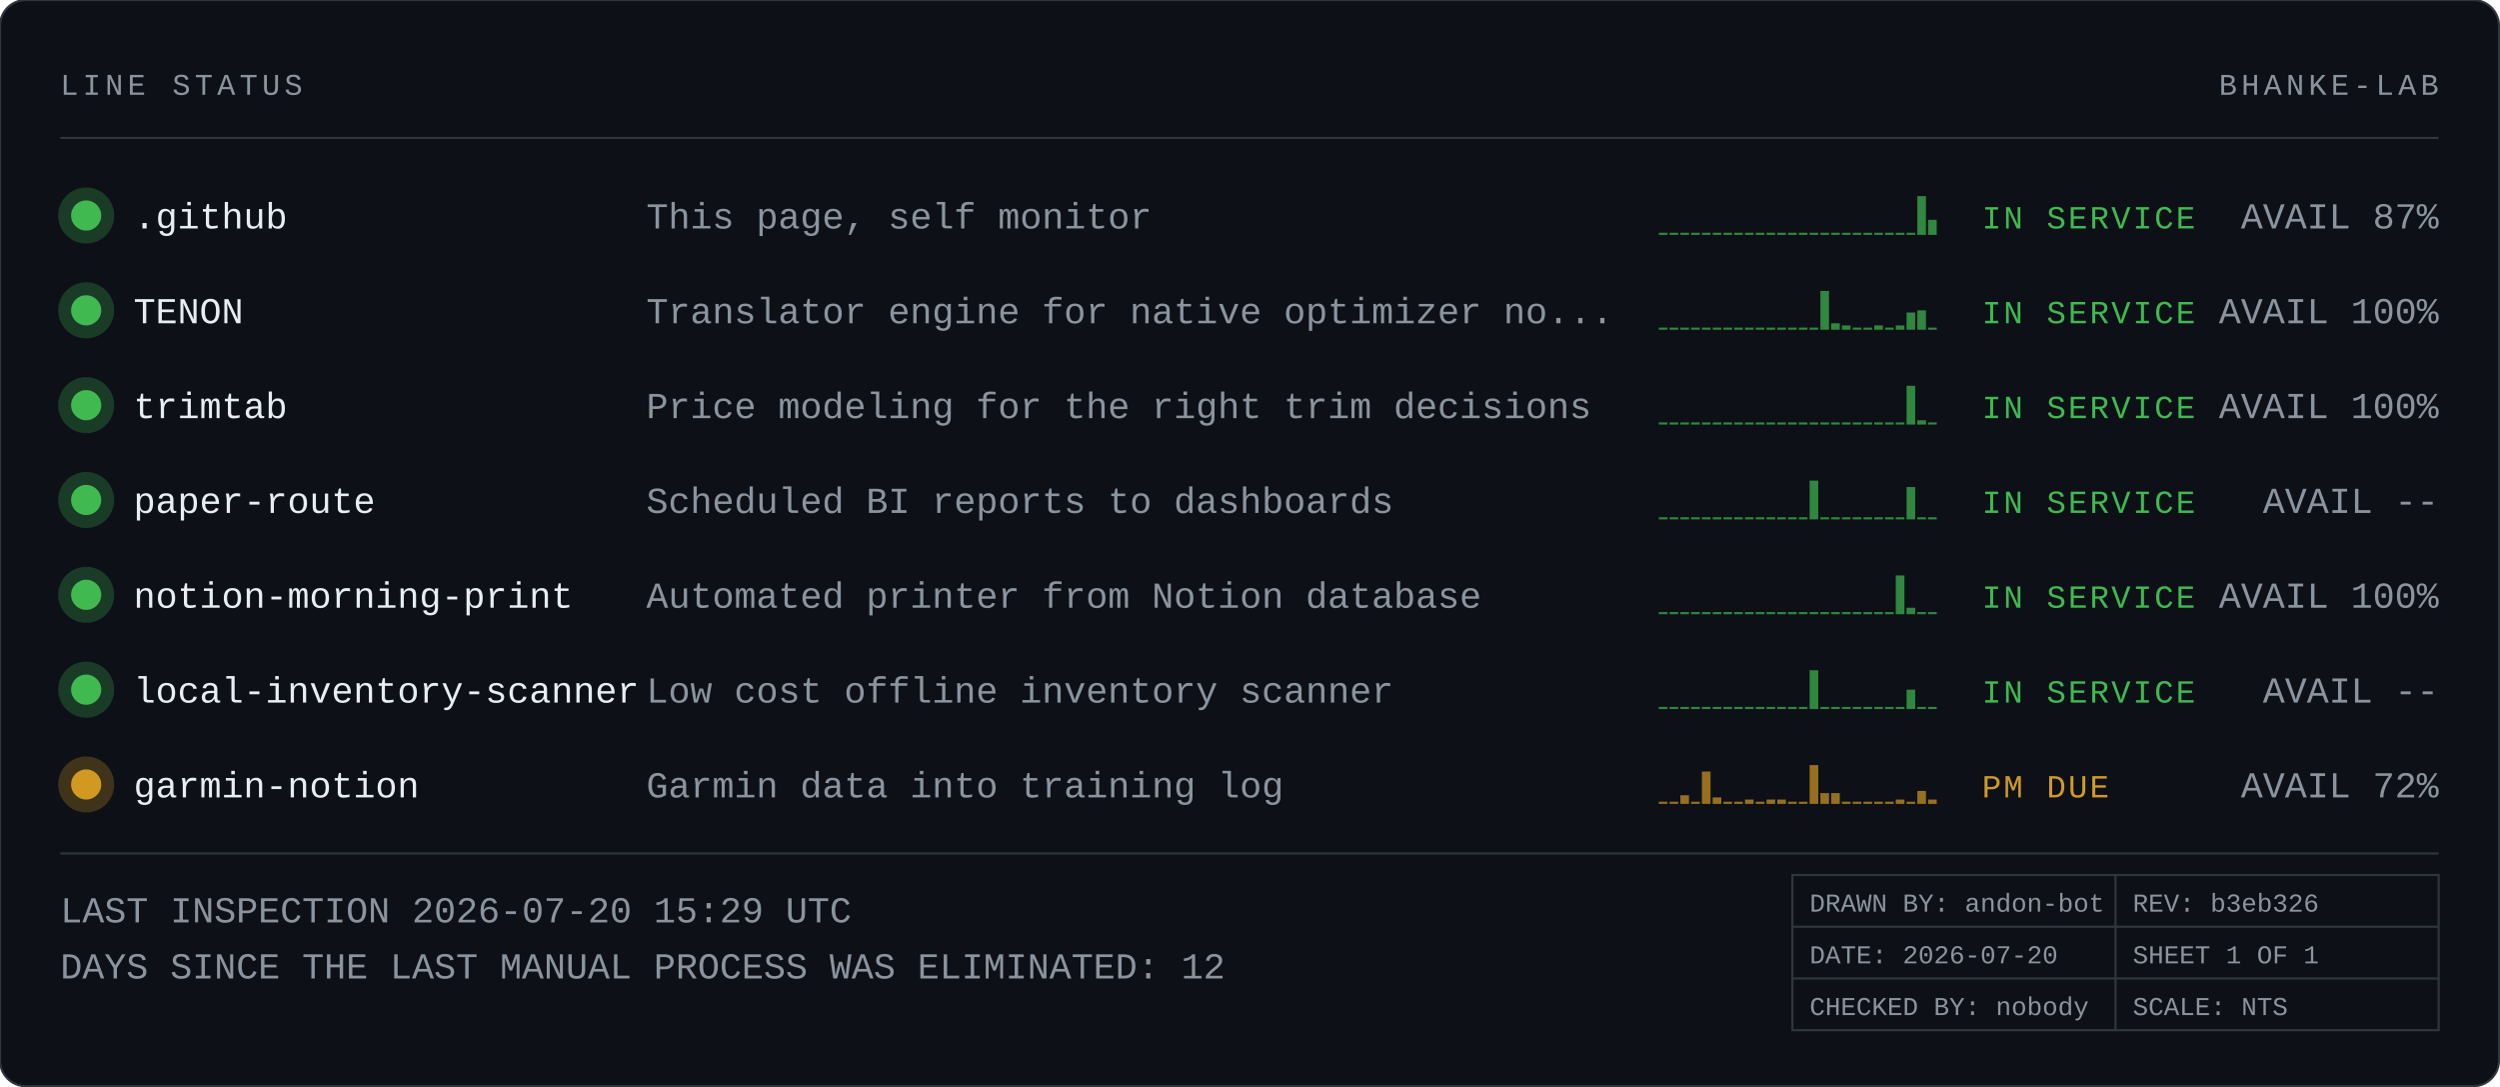
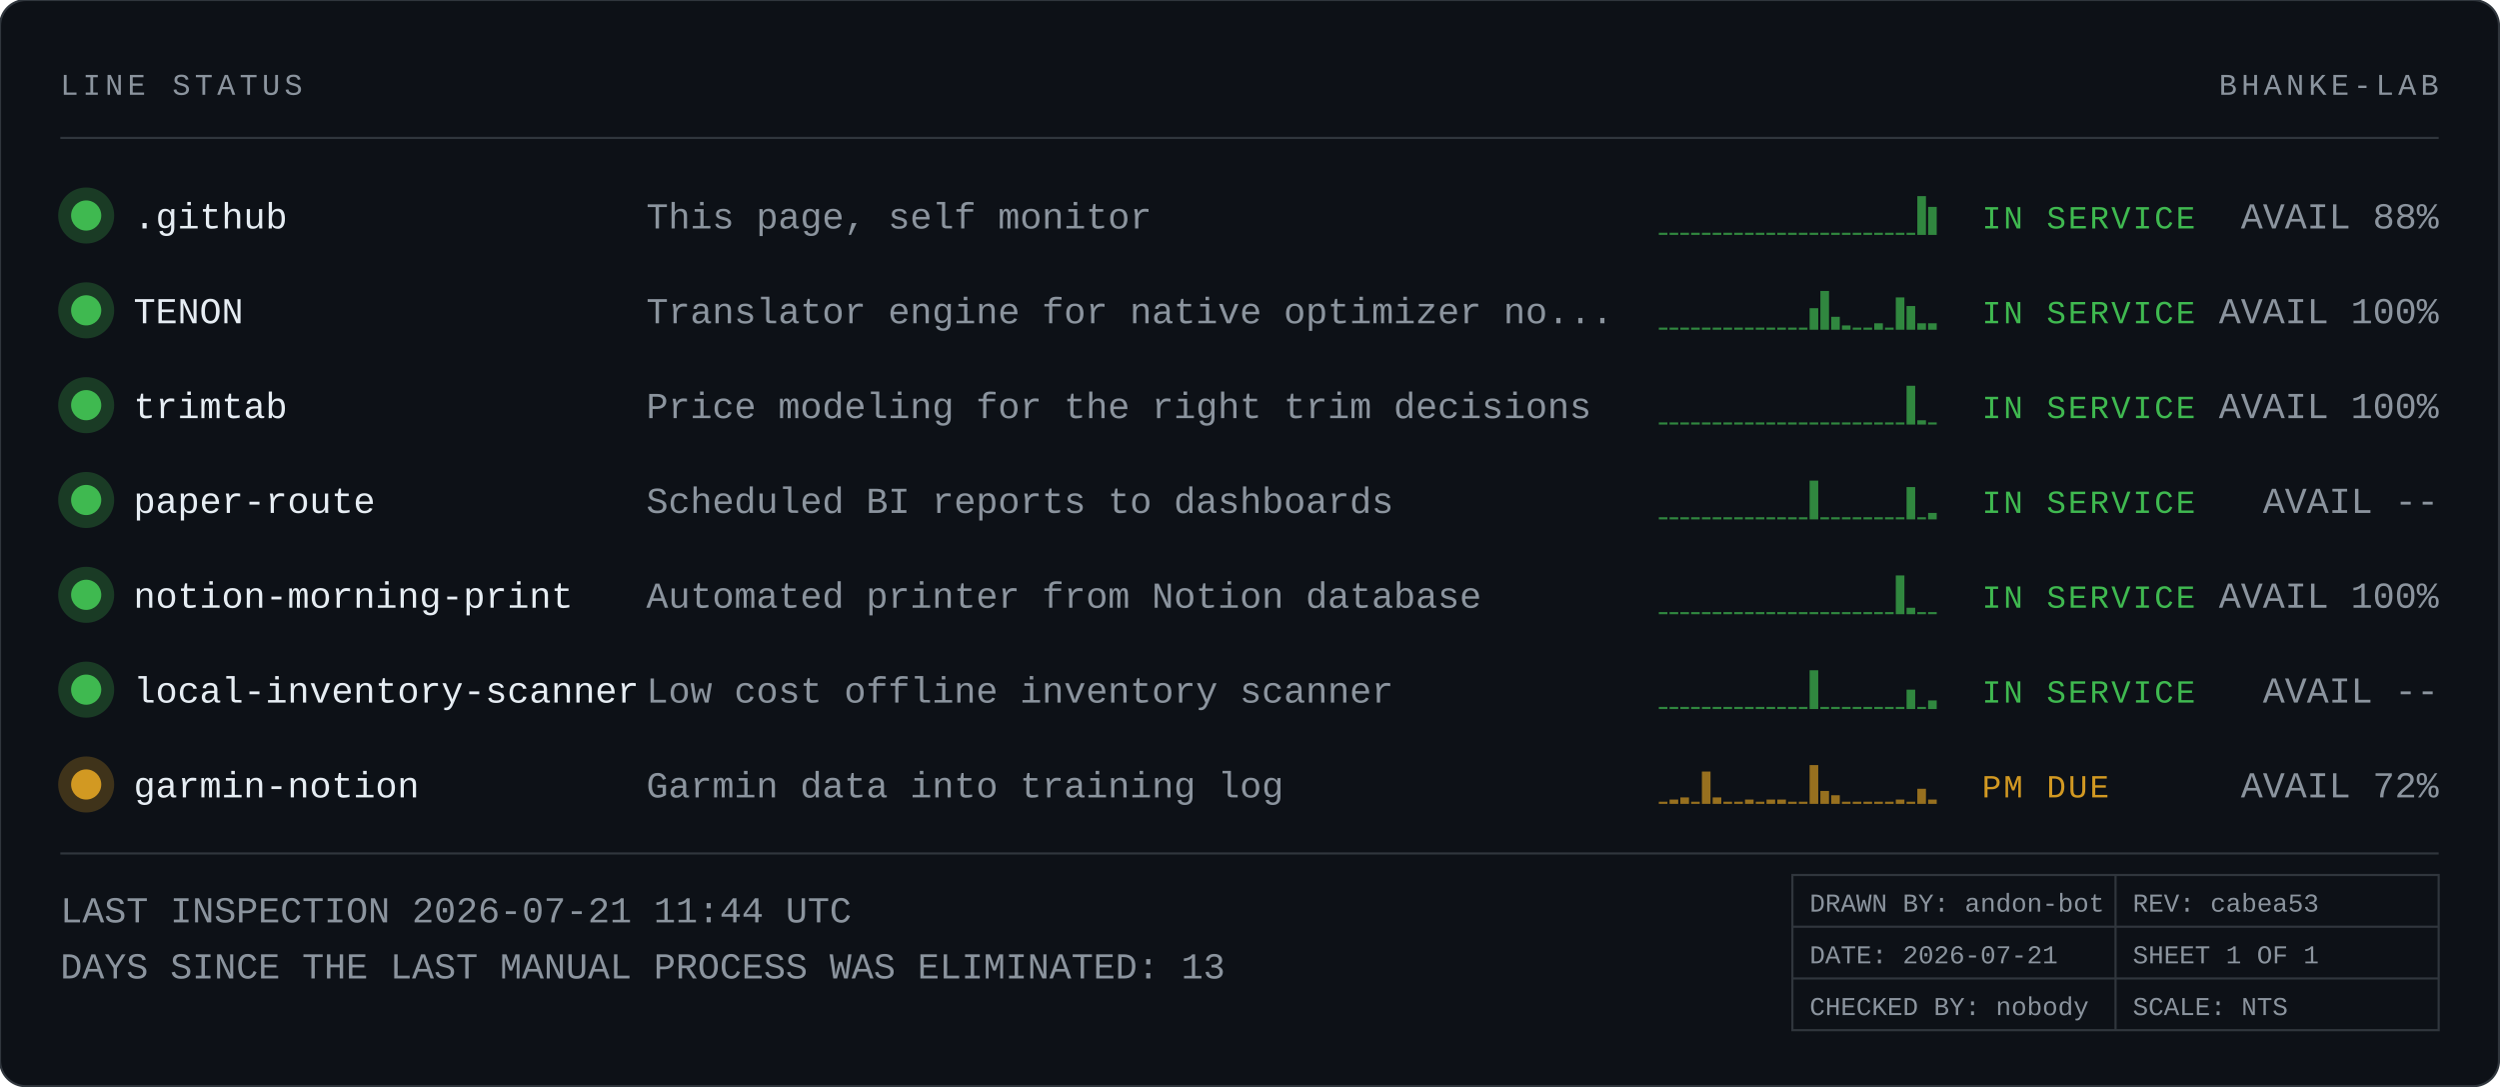
<svg xmlns="http://www.w3.org/2000/svg" width="1160" height="504" viewBox="0 0 1160 504" role="img" aria-label="Andon board">
  <style>
text { font-family: Consolas, 'Courier New', monospace; font-size: 17px; }
.hd { fill: #8b949e; font-size: 14px; letter-spacing: 2px; }
.name { fill: #e6edf3; }
.dim { fill: #8b949e; }
.st { font-size: 15px; letter-spacing: 1px; }
.tb { fill: #8b949e; font-size: 12px; }
</style>
  <rect x="0" y="0" width="1160" height="504" rx="12" fill="#0d1117" stroke="#30363d" />
  <text x="28" y="44" class="hd">LINE STATUS</text>
  <text x="1132" y="44" class="hd" text-anchor="end">BHANKE-LAB</text>
  <line x1="28" y1="64" x2="1132" y2="64" stroke="#30363d" />
  <circle cx="40" cy="100" r="13" fill="#3fb950" opacity="0.25" />
  <circle cx="40" cy="100" r="7" fill="#3fb950" />
  <text x="62" y="106" class="name">.github</text>
  <text x="300" y="106" class="dim">This page, self monitor</text>
  <rect x="770" y="108" width="4" height="1" fill="#3fb950" opacity="0.7" />
  <rect x="775" y="108" width="4" height="1" fill="#3fb950" opacity="0.7" />
  <rect x="780" y="108" width="4" height="1" fill="#3fb950" opacity="0.7" />
  <rect x="785" y="108" width="4" height="1" fill="#3fb950" opacity="0.7" />
  <rect x="790" y="108" width="4" height="1" fill="#3fb950" opacity="0.7" />
  <rect x="795" y="108" width="4" height="1" fill="#3fb950" opacity="0.7" />
  <rect x="800" y="108" width="4" height="1" fill="#3fb950" opacity="0.7" />
  <rect x="805" y="108" width="4" height="1" fill="#3fb950" opacity="0.7" />
  <rect x="810" y="108" width="4" height="1" fill="#3fb950" opacity="0.7" />
  <rect x="815" y="108" width="4" height="1" fill="#3fb950" opacity="0.7" />
  <rect x="820" y="108" width="4" height="1" fill="#3fb950" opacity="0.7" />
  <rect x="825" y="108" width="4" height="1" fill="#3fb950" opacity="0.7" />
  <rect x="830" y="108" width="4" height="1" fill="#3fb950" opacity="0.7" />
  <rect x="835" y="108" width="4" height="1" fill="#3fb950" opacity="0.7" />
  <rect x="840" y="108" width="4" height="1" fill="#3fb950" opacity="0.7" />
  <rect x="845" y="108" width="4" height="1" fill="#3fb950" opacity="0.7" />
  <rect x="850" y="108" width="4" height="1" fill="#3fb950" opacity="0.7" />
  <rect x="855" y="108" width="4" height="1" fill="#3fb950" opacity="0.7" />
  <rect x="860" y="108" width="4" height="1" fill="#3fb950" opacity="0.7" />
  <rect x="865" y="108" width="4" height="1" fill="#3fb950" opacity="0.7" />
  <rect x="870" y="108" width="4" height="1" fill="#3fb950" opacity="0.7" />
  <rect x="875" y="108" width="4" height="1" fill="#3fb950" opacity="0.7" />
  <rect x="880" y="108" width="4" height="1" fill="#3fb950" opacity="0.7" />
  <rect x="885" y="108" width="4" height="1" fill="#3fb950" opacity="0.7" />
  <rect x="890" y="91" width="4" height="18" fill="#3fb950" opacity="0.7" />
-   <rect x="895" y="102" width="4" height="7" fill="#3fb950" opacity="0.7" />
+   <rect x="895" y="96" width="4" height="13" fill="#3fb950" opacity="0.7" />
  <text x="920" y="106" class="st" fill="#3fb950">IN SERVICE</text>
-   <text x="1132" y="106" class="dim" text-anchor="end">AVAIL 87%</text>
+   <text x="1132" y="106" class="dim" text-anchor="end">AVAIL 88%</text>
  <circle cx="40" cy="144" r="13" fill="#3fb950" opacity="0.25" />
  <circle cx="40" cy="144" r="7" fill="#3fb950" />
  <text x="62" y="150" class="name">TENON</text>
  <text x="300" y="150" class="dim">Translator engine for native optimizer no...</text>
  <rect x="770" y="152" width="4" height="1" fill="#3fb950" opacity="0.7" />
  <rect x="775" y="152" width="4" height="1" fill="#3fb950" opacity="0.7" />
  <rect x="780" y="152" width="4" height="1" fill="#3fb950" opacity="0.7" />
  <rect x="785" y="152" width="4" height="1" fill="#3fb950" opacity="0.7" />
  <rect x="790" y="152" width="4" height="1" fill="#3fb950" opacity="0.7" />
  <rect x="795" y="152" width="4" height="1" fill="#3fb950" opacity="0.7" />
  <rect x="800" y="152" width="4" height="1" fill="#3fb950" opacity="0.7" />
  <rect x="805" y="152" width="4" height="1" fill="#3fb950" opacity="0.7" />
  <rect x="810" y="152" width="4" height="1" fill="#3fb950" opacity="0.7" />
  <rect x="815" y="152" width="4" height="1" fill="#3fb950" opacity="0.7" />
  <rect x="820" y="152" width="4" height="1" fill="#3fb950" opacity="0.7" />
  <rect x="825" y="152" width="4" height="1" fill="#3fb950" opacity="0.7" />
  <rect x="830" y="152" width="4" height="1" fill="#3fb950" opacity="0.7" />
  <rect x="835" y="152" width="4" height="1" fill="#3fb950" opacity="0.7" />
-   <rect x="840" y="152" width="4" height="1" fill="#3fb950" opacity="0.7" />
+   <rect x="840" y="143" width="4" height="10" fill="#3fb950" opacity="0.7" />
  <rect x="845" y="135" width="4" height="18" fill="#3fb950" opacity="0.7" />
-   <rect x="850" y="150" width="4" height="3" fill="#3fb950" opacity="0.7" />
+   <rect x="850" y="147" width="4" height="6" fill="#3fb950" opacity="0.7" />
  <rect x="855" y="151" width="4" height="2" fill="#3fb950" opacity="0.7" />
  <rect x="860" y="152" width="4" height="1" fill="#3fb950" opacity="0.7" />
  <rect x="865" y="152" width="4" height="1" fill="#3fb950" opacity="0.7" />
-   <rect x="870" y="151" width="4" height="2" fill="#3fb950" opacity="0.7" />
+   <rect x="870" y="150" width="4" height="3" fill="#3fb950" opacity="0.7" />
  <rect x="875" y="152" width="4" height="1" fill="#3fb950" opacity="0.7" />
-   <rect x="880" y="151" width="4" height="2" fill="#3fb950" opacity="0.7" />
-   <rect x="885" y="145" width="4" height="8" fill="#3fb950" opacity="0.7" />
-   <rect x="890" y="144" width="4" height="9" fill="#3fb950" opacity="0.7" />
-   <rect x="895" y="152" width="4" height="1" fill="#3fb950" opacity="0.7" />
+   <rect x="880" y="138" width="4" height="15" fill="#3fb950" opacity="0.7" />
+   <rect x="885" y="142" width="4" height="11" fill="#3fb950" opacity="0.7" />
+   <rect x="890" y="150" width="4" height="3" fill="#3fb950" opacity="0.7" />
+   <rect x="895" y="150" width="4" height="3" fill="#3fb950" opacity="0.7" />
  <text x="920" y="150" class="st" fill="#3fb950">IN SERVICE</text>
  <text x="1132" y="150" class="dim" text-anchor="end">AVAIL 100%</text>
  <circle cx="40" cy="188" r="13" fill="#3fb950" opacity="0.25" />
  <circle cx="40" cy="188" r="7" fill="#3fb950" />
  <text x="62" y="194" class="name">trimtab</text>
  <text x="300" y="194" class="dim">Price modeling for the right trim decisions</text>
  <rect x="770" y="196" width="4" height="1" fill="#3fb950" opacity="0.7" />
  <rect x="775" y="196" width="4" height="1" fill="#3fb950" opacity="0.7" />
  <rect x="780" y="196" width="4" height="1" fill="#3fb950" opacity="0.7" />
  <rect x="785" y="196" width="4" height="1" fill="#3fb950" opacity="0.7" />
  <rect x="790" y="196" width="4" height="1" fill="#3fb950" opacity="0.7" />
  <rect x="795" y="196" width="4" height="1" fill="#3fb950" opacity="0.7" />
  <rect x="800" y="196" width="4" height="1" fill="#3fb950" opacity="0.7" />
  <rect x="805" y="196" width="4" height="1" fill="#3fb950" opacity="0.7" />
  <rect x="810" y="196" width="4" height="1" fill="#3fb950" opacity="0.7" />
  <rect x="815" y="196" width="4" height="1" fill="#3fb950" opacity="0.7" />
  <rect x="820" y="196" width="4" height="1" fill="#3fb950" opacity="0.7" />
  <rect x="825" y="196" width="4" height="1" fill="#3fb950" opacity="0.7" />
  <rect x="830" y="196" width="4" height="1" fill="#3fb950" opacity="0.7" />
  <rect x="835" y="196" width="4" height="1" fill="#3fb950" opacity="0.7" />
  <rect x="840" y="196" width="4" height="1" fill="#3fb950" opacity="0.7" />
  <rect x="845" y="196" width="4" height="1" fill="#3fb950" opacity="0.7" />
  <rect x="850" y="196" width="4" height="1" fill="#3fb950" opacity="0.7" />
  <rect x="855" y="196" width="4" height="1" fill="#3fb950" opacity="0.7" />
  <rect x="860" y="196" width="4" height="1" fill="#3fb950" opacity="0.7" />
  <rect x="865" y="196" width="4" height="1" fill="#3fb950" opacity="0.7" />
  <rect x="870" y="196" width="4" height="1" fill="#3fb950" opacity="0.7" />
  <rect x="875" y="196" width="4" height="1" fill="#3fb950" opacity="0.7" />
  <rect x="880" y="196" width="4" height="1" fill="#3fb950" opacity="0.7" />
  <rect x="885" y="179" width="4" height="18" fill="#3fb950" opacity="0.7" />
  <rect x="890" y="195" width="4" height="2" fill="#3fb950" opacity="0.7" />
  <rect x="895" y="196" width="4" height="1" fill="#3fb950" opacity="0.7" />
  <text x="920" y="194" class="st" fill="#3fb950">IN SERVICE</text>
  <text x="1132" y="194" class="dim" text-anchor="end">AVAIL 100%</text>
  <circle cx="40" cy="232" r="13" fill="#3fb950" opacity="0.25" />
  <circle cx="40" cy="232" r="7" fill="#3fb950" />
  <text x="62" y="238" class="name">paper-route</text>
  <text x="300" y="238" class="dim">Scheduled BI reports to dashboards</text>
  <rect x="770" y="240" width="4" height="1" fill="#3fb950" opacity="0.7" />
  <rect x="775" y="240" width="4" height="1" fill="#3fb950" opacity="0.7" />
  <rect x="780" y="240" width="4" height="1" fill="#3fb950" opacity="0.7" />
  <rect x="785" y="240" width="4" height="1" fill="#3fb950" opacity="0.7" />
  <rect x="790" y="240" width="4" height="1" fill="#3fb950" opacity="0.7" />
  <rect x="795" y="240" width="4" height="1" fill="#3fb950" opacity="0.7" />
  <rect x="800" y="240" width="4" height="1" fill="#3fb950" opacity="0.7" />
  <rect x="805" y="240" width="4" height="1" fill="#3fb950" opacity="0.7" />
  <rect x="810" y="240" width="4" height="1" fill="#3fb950" opacity="0.7" />
  <rect x="815" y="240" width="4" height="1" fill="#3fb950" opacity="0.7" />
  <rect x="820" y="240" width="4" height="1" fill="#3fb950" opacity="0.7" />
  <rect x="825" y="240" width="4" height="1" fill="#3fb950" opacity="0.7" />
  <rect x="830" y="240" width="4" height="1" fill="#3fb950" opacity="0.7" />
  <rect x="835" y="240" width="4" height="1" fill="#3fb950" opacity="0.7" />
  <rect x="840" y="223" width="4" height="18" fill="#3fb950" opacity="0.7" />
  <rect x="845" y="240" width="4" height="1" fill="#3fb950" opacity="0.7" />
  <rect x="850" y="240" width="4" height="1" fill="#3fb950" opacity="0.7" />
  <rect x="855" y="240" width="4" height="1" fill="#3fb950" opacity="0.7" />
  <rect x="860" y="240" width="4" height="1" fill="#3fb950" opacity="0.7" />
  <rect x="865" y="240" width="4" height="1" fill="#3fb950" opacity="0.7" />
  <rect x="870" y="240" width="4" height="1" fill="#3fb950" opacity="0.7" />
  <rect x="875" y="240" width="4" height="1" fill="#3fb950" opacity="0.7" />
  <rect x="880" y="240" width="4" height="1" fill="#3fb950" opacity="0.7" />
  <rect x="885" y="226" width="4" height="15" fill="#3fb950" opacity="0.7" />
  <rect x="890" y="240" width="4" height="1" fill="#3fb950" opacity="0.7" />
-   <rect x="895" y="240" width="4" height="1" fill="#3fb950" opacity="0.7" />
+   <rect x="895" y="238" width="4" height="3" fill="#3fb950" opacity="0.7" />
  <text x="920" y="238" class="st" fill="#3fb950">IN SERVICE</text>
  <text x="1132" y="238" class="dim" text-anchor="end">AVAIL --</text>
  <circle cx="40" cy="276" r="13" fill="#3fb950" opacity="0.25" />
  <circle cx="40" cy="276" r="7" fill="#3fb950" />
  <text x="62" y="282" class="name">notion-morning-print</text>
  <text x="300" y="282" class="dim">Automated printer from Notion database</text>
  <rect x="770" y="284" width="4" height="1" fill="#3fb950" opacity="0.7" />
  <rect x="775" y="284" width="4" height="1" fill="#3fb950" opacity="0.7" />
  <rect x="780" y="284" width="4" height="1" fill="#3fb950" opacity="0.7" />
  <rect x="785" y="284" width="4" height="1" fill="#3fb950" opacity="0.7" />
  <rect x="790" y="284" width="4" height="1" fill="#3fb950" opacity="0.7" />
  <rect x="795" y="284" width="4" height="1" fill="#3fb950" opacity="0.7" />
  <rect x="800" y="284" width="4" height="1" fill="#3fb950" opacity="0.7" />
  <rect x="805" y="284" width="4" height="1" fill="#3fb950" opacity="0.7" />
  <rect x="810" y="284" width="4" height="1" fill="#3fb950" opacity="0.7" />
  <rect x="815" y="284" width="4" height="1" fill="#3fb950" opacity="0.7" />
  <rect x="820" y="284" width="4" height="1" fill="#3fb950" opacity="0.7" />
  <rect x="825" y="284" width="4" height="1" fill="#3fb950" opacity="0.7" />
  <rect x="830" y="284" width="4" height="1" fill="#3fb950" opacity="0.7" />
  <rect x="835" y="284" width="4" height="1" fill="#3fb950" opacity="0.7" />
  <rect x="840" y="284" width="4" height="1" fill="#3fb950" opacity="0.7" />
  <rect x="845" y="284" width="4" height="1" fill="#3fb950" opacity="0.7" />
  <rect x="850" y="284" width="4" height="1" fill="#3fb950" opacity="0.7" />
  <rect x="855" y="284" width="4" height="1" fill="#3fb950" opacity="0.7" />
  <rect x="860" y="284" width="4" height="1" fill="#3fb950" opacity="0.7" />
  <rect x="865" y="284" width="4" height="1" fill="#3fb950" opacity="0.7" />
  <rect x="870" y="284" width="4" height="1" fill="#3fb950" opacity="0.7" />
  <rect x="875" y="284" width="4" height="1" fill="#3fb950" opacity="0.7" />
  <rect x="880" y="267" width="4" height="18" fill="#3fb950" opacity="0.7" />
  <rect x="885" y="282" width="4" height="3" fill="#3fb950" opacity="0.7" />
  <rect x="890" y="284" width="4" height="1" fill="#3fb950" opacity="0.7" />
  <rect x="895" y="284" width="4" height="1" fill="#3fb950" opacity="0.7" />
  <text x="920" y="282" class="st" fill="#3fb950">IN SERVICE</text>
  <text x="1132" y="282" class="dim" text-anchor="end">AVAIL 100%</text>
  <circle cx="40" cy="320" r="13" fill="#3fb950" opacity="0.25" />
  <circle cx="40" cy="320" r="7" fill="#3fb950" />
  <text x="62" y="326" class="name">local-inventory-scanner</text>
  <text x="300" y="326" class="dim">Low cost offline inventory scanner</text>
  <rect x="770" y="328" width="4" height="1" fill="#3fb950" opacity="0.7" />
  <rect x="775" y="328" width="4" height="1" fill="#3fb950" opacity="0.7" />
  <rect x="780" y="328" width="4" height="1" fill="#3fb950" opacity="0.7" />
  <rect x="785" y="328" width="4" height="1" fill="#3fb950" opacity="0.7" />
  <rect x="790" y="328" width="4" height="1" fill="#3fb950" opacity="0.7" />
  <rect x="795" y="328" width="4" height="1" fill="#3fb950" opacity="0.7" />
  <rect x="800" y="328" width="4" height="1" fill="#3fb950" opacity="0.7" />
  <rect x="805" y="328" width="4" height="1" fill="#3fb950" opacity="0.7" />
  <rect x="810" y="328" width="4" height="1" fill="#3fb950" opacity="0.7" />
  <rect x="815" y="328" width="4" height="1" fill="#3fb950" opacity="0.7" />
  <rect x="820" y="328" width="4" height="1" fill="#3fb950" opacity="0.7" />
  <rect x="825" y="328" width="4" height="1" fill="#3fb950" opacity="0.7" />
  <rect x="830" y="328" width="4" height="1" fill="#3fb950" opacity="0.7" />
  <rect x="835" y="328" width="4" height="1" fill="#3fb950" opacity="0.7" />
  <rect x="840" y="311" width="4" height="18" fill="#3fb950" opacity="0.7" />
  <rect x="845" y="328" width="4" height="1" fill="#3fb950" opacity="0.7" />
  <rect x="850" y="328" width="4" height="1" fill="#3fb950" opacity="0.7" />
  <rect x="855" y="328" width="4" height="1" fill="#3fb950" opacity="0.7" />
  <rect x="860" y="328" width="4" height="1" fill="#3fb950" opacity="0.7" />
  <rect x="865" y="328" width="4" height="1" fill="#3fb950" opacity="0.7" />
  <rect x="870" y="328" width="4" height="1" fill="#3fb950" opacity="0.7" />
  <rect x="875" y="328" width="4" height="1" fill="#3fb950" opacity="0.7" />
  <rect x="880" y="328" width="4" height="1" fill="#3fb950" opacity="0.7" />
  <rect x="885" y="320" width="4" height="9" fill="#3fb950" opacity="0.7" />
  <rect x="890" y="328" width="4" height="1" fill="#3fb950" opacity="0.7" />
-   <rect x="895" y="328" width="4" height="1" fill="#3fb950" opacity="0.7" />
+   <rect x="895" y="325" width="4" height="4" fill="#3fb950" opacity="0.7" />
  <text x="920" y="326" class="st" fill="#3fb950">IN SERVICE</text>
  <text x="1132" y="326" class="dim" text-anchor="end">AVAIL --</text>
  <circle cx="40" cy="364" r="13" fill="#d29922" opacity="0.25">
    <animate attributeName="opacity" values="0.25;0.8;0.25" dur="2s" repeatCount="indefinite" />
  </circle>
  <circle cx="40" cy="364" r="7" fill="#d29922" />
  <text x="62" y="370" class="name">garmin-notion</text>
  <text x="300" y="370" class="dim">Garmin data into training log</text>
  <rect x="770" y="372" width="4" height="1" fill="#d29922" opacity="0.7" />
-   <rect x="775" y="372" width="4" height="1" fill="#d29922" opacity="0.7" />
-   <rect x="780" y="369" width="4" height="4" fill="#d29922" opacity="0.7" />
+   <rect x="775" y="371" width="4" height="2" fill="#d29922" opacity="0.7" />
+   <rect x="780" y="370" width="4" height="3" fill="#d29922" opacity="0.7" />
  <rect x="785" y="372" width="4" height="1" fill="#d29922" opacity="0.7" />
  <rect x="790" y="358" width="4" height="15" fill="#d29922" opacity="0.7" />
  <rect x="795" y="370" width="4" height="3" fill="#d29922" opacity="0.7" />
  <rect x="800" y="372" width="4" height="1" fill="#d29922" opacity="0.7" />
  <rect x="805" y="372" width="4" height="1" fill="#d29922" opacity="0.7" />
  <rect x="810" y="371" width="4" height="2" fill="#d29922" opacity="0.7" />
  <rect x="815" y="372" width="4" height="1" fill="#d29922" opacity="0.7" />
  <rect x="820" y="371" width="4" height="2" fill="#d29922" opacity="0.7" />
  <rect x="825" y="371" width="4" height="2" fill="#d29922" opacity="0.7" />
  <rect x="830" y="372" width="4" height="1" fill="#d29922" opacity="0.7" />
  <rect x="835" y="372" width="4" height="1" fill="#d29922" opacity="0.7" />
  <rect x="840" y="355" width="4" height="18" fill="#d29922" opacity="0.7" />
-   <rect x="845" y="368" width="4" height="5" fill="#d29922" opacity="0.7" />
-   <rect x="850" y="368" width="4" height="5" fill="#d29922" opacity="0.7" />
+   <rect x="845" y="367" width="4" height="6" fill="#d29922" opacity="0.7" />
+   <rect x="850" y="369" width="4" height="4" fill="#d29922" opacity="0.7" />
  <rect x="855" y="372" width="4" height="1" fill="#d29922" opacity="0.7" />
  <rect x="860" y="372" width="4" height="1" fill="#d29922" opacity="0.7" />
  <rect x="865" y="372" width="4" height="1" fill="#d29922" opacity="0.7" />
  <rect x="870" y="372" width="4" height="1" fill="#d29922" opacity="0.7" />
  <rect x="875" y="372" width="4" height="1" fill="#d29922" opacity="0.7" />
  <rect x="880" y="371" width="4" height="2" fill="#d29922" opacity="0.7" />
  <rect x="885" y="372" width="4" height="1" fill="#d29922" opacity="0.7" />
-   <rect x="890" y="367" width="4" height="6" fill="#d29922" opacity="0.7" />
+   <rect x="890" y="366" width="4" height="7" fill="#d29922" opacity="0.7" />
  <rect x="895" y="371" width="4" height="2" fill="#d29922" opacity="0.7" />
  <text x="920" y="370" class="st" fill="#d29922">PM DUE</text>
  <text x="1132" y="370" class="dim" text-anchor="end">AVAIL 72%</text>
  <line x1="28" y1="396" x2="1132" y2="396" stroke="#30363d" />
-   <text x="28" y="428" class="dim">LAST INSPECTION 2026-07-20 15:29 UTC</text>
-   <text x="28" y="454" class="dim">DAYS SINCE THE LAST MANUAL PROCESS WAS ELIMINATED: 12</text>
+   <text x="28" y="428" class="dim">LAST INSPECTION 2026-07-21 11:44 UTC</text>
+   <text x="28" y="454" class="dim">DAYS SINCE THE LAST MANUAL PROCESS WAS ELIMINATED: 13</text>
  <rect x="832" y="406" width="300" height="72" fill="none" stroke="#30363d" />
  <line x1="832" y1="430" x2="1132" y2="430" stroke="#30363d" />
  <line x1="832" y1="454" x2="1132" y2="454" stroke="#30363d" />
  <line x1="982" y1="406" x2="982" y2="478" stroke="#30363d" />
  <text x="840" y="423" class="tb">DRAWN BY: andon-bot</text>
-   <text x="990" y="423" class="tb">REV: b3eb326</text>
-   <text x="840" y="447" class="tb">DATE: 2026-07-20</text>
+   <text x="990" y="423" class="tb">REV: cabea53</text>
+   <text x="840" y="447" class="tb">DATE: 2026-07-21</text>
  <text x="990" y="447" class="tb">SHEET 1 OF 1</text>
  <text x="840" y="471" class="tb">CHECKED BY: nobody</text>
  <text x="990" y="471" class="tb">SCALE: NTS</text>
</svg>
